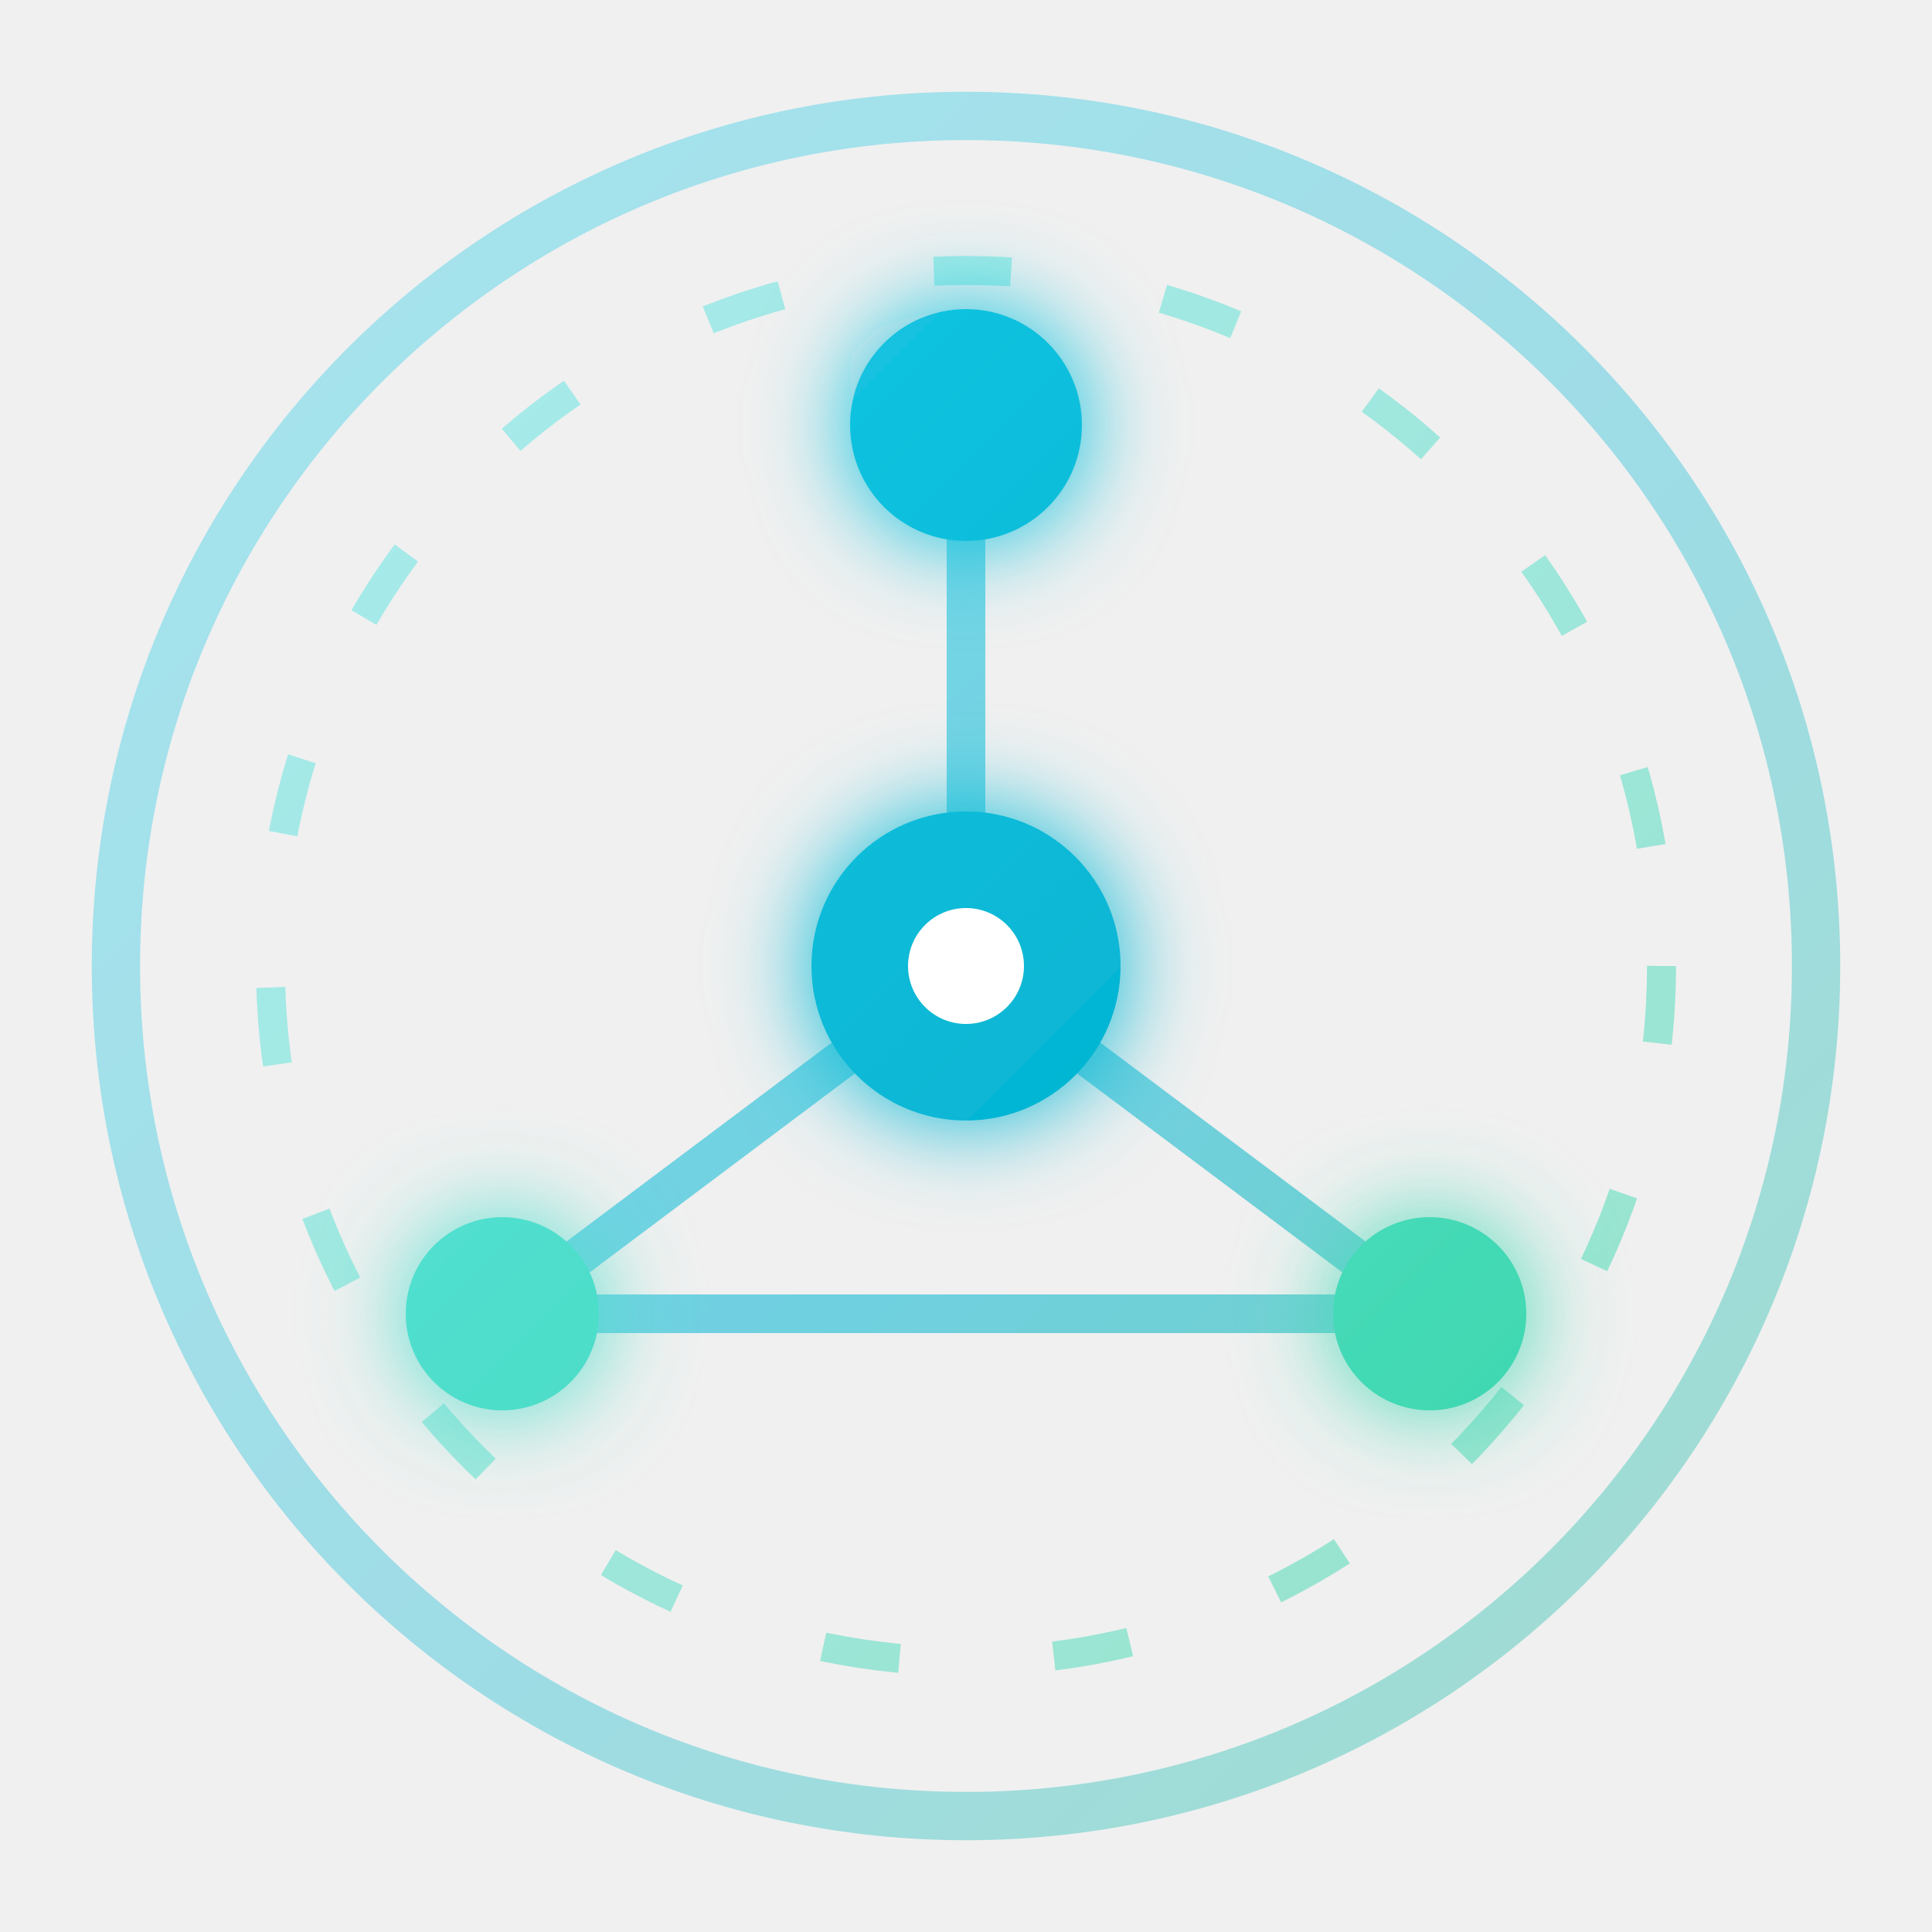
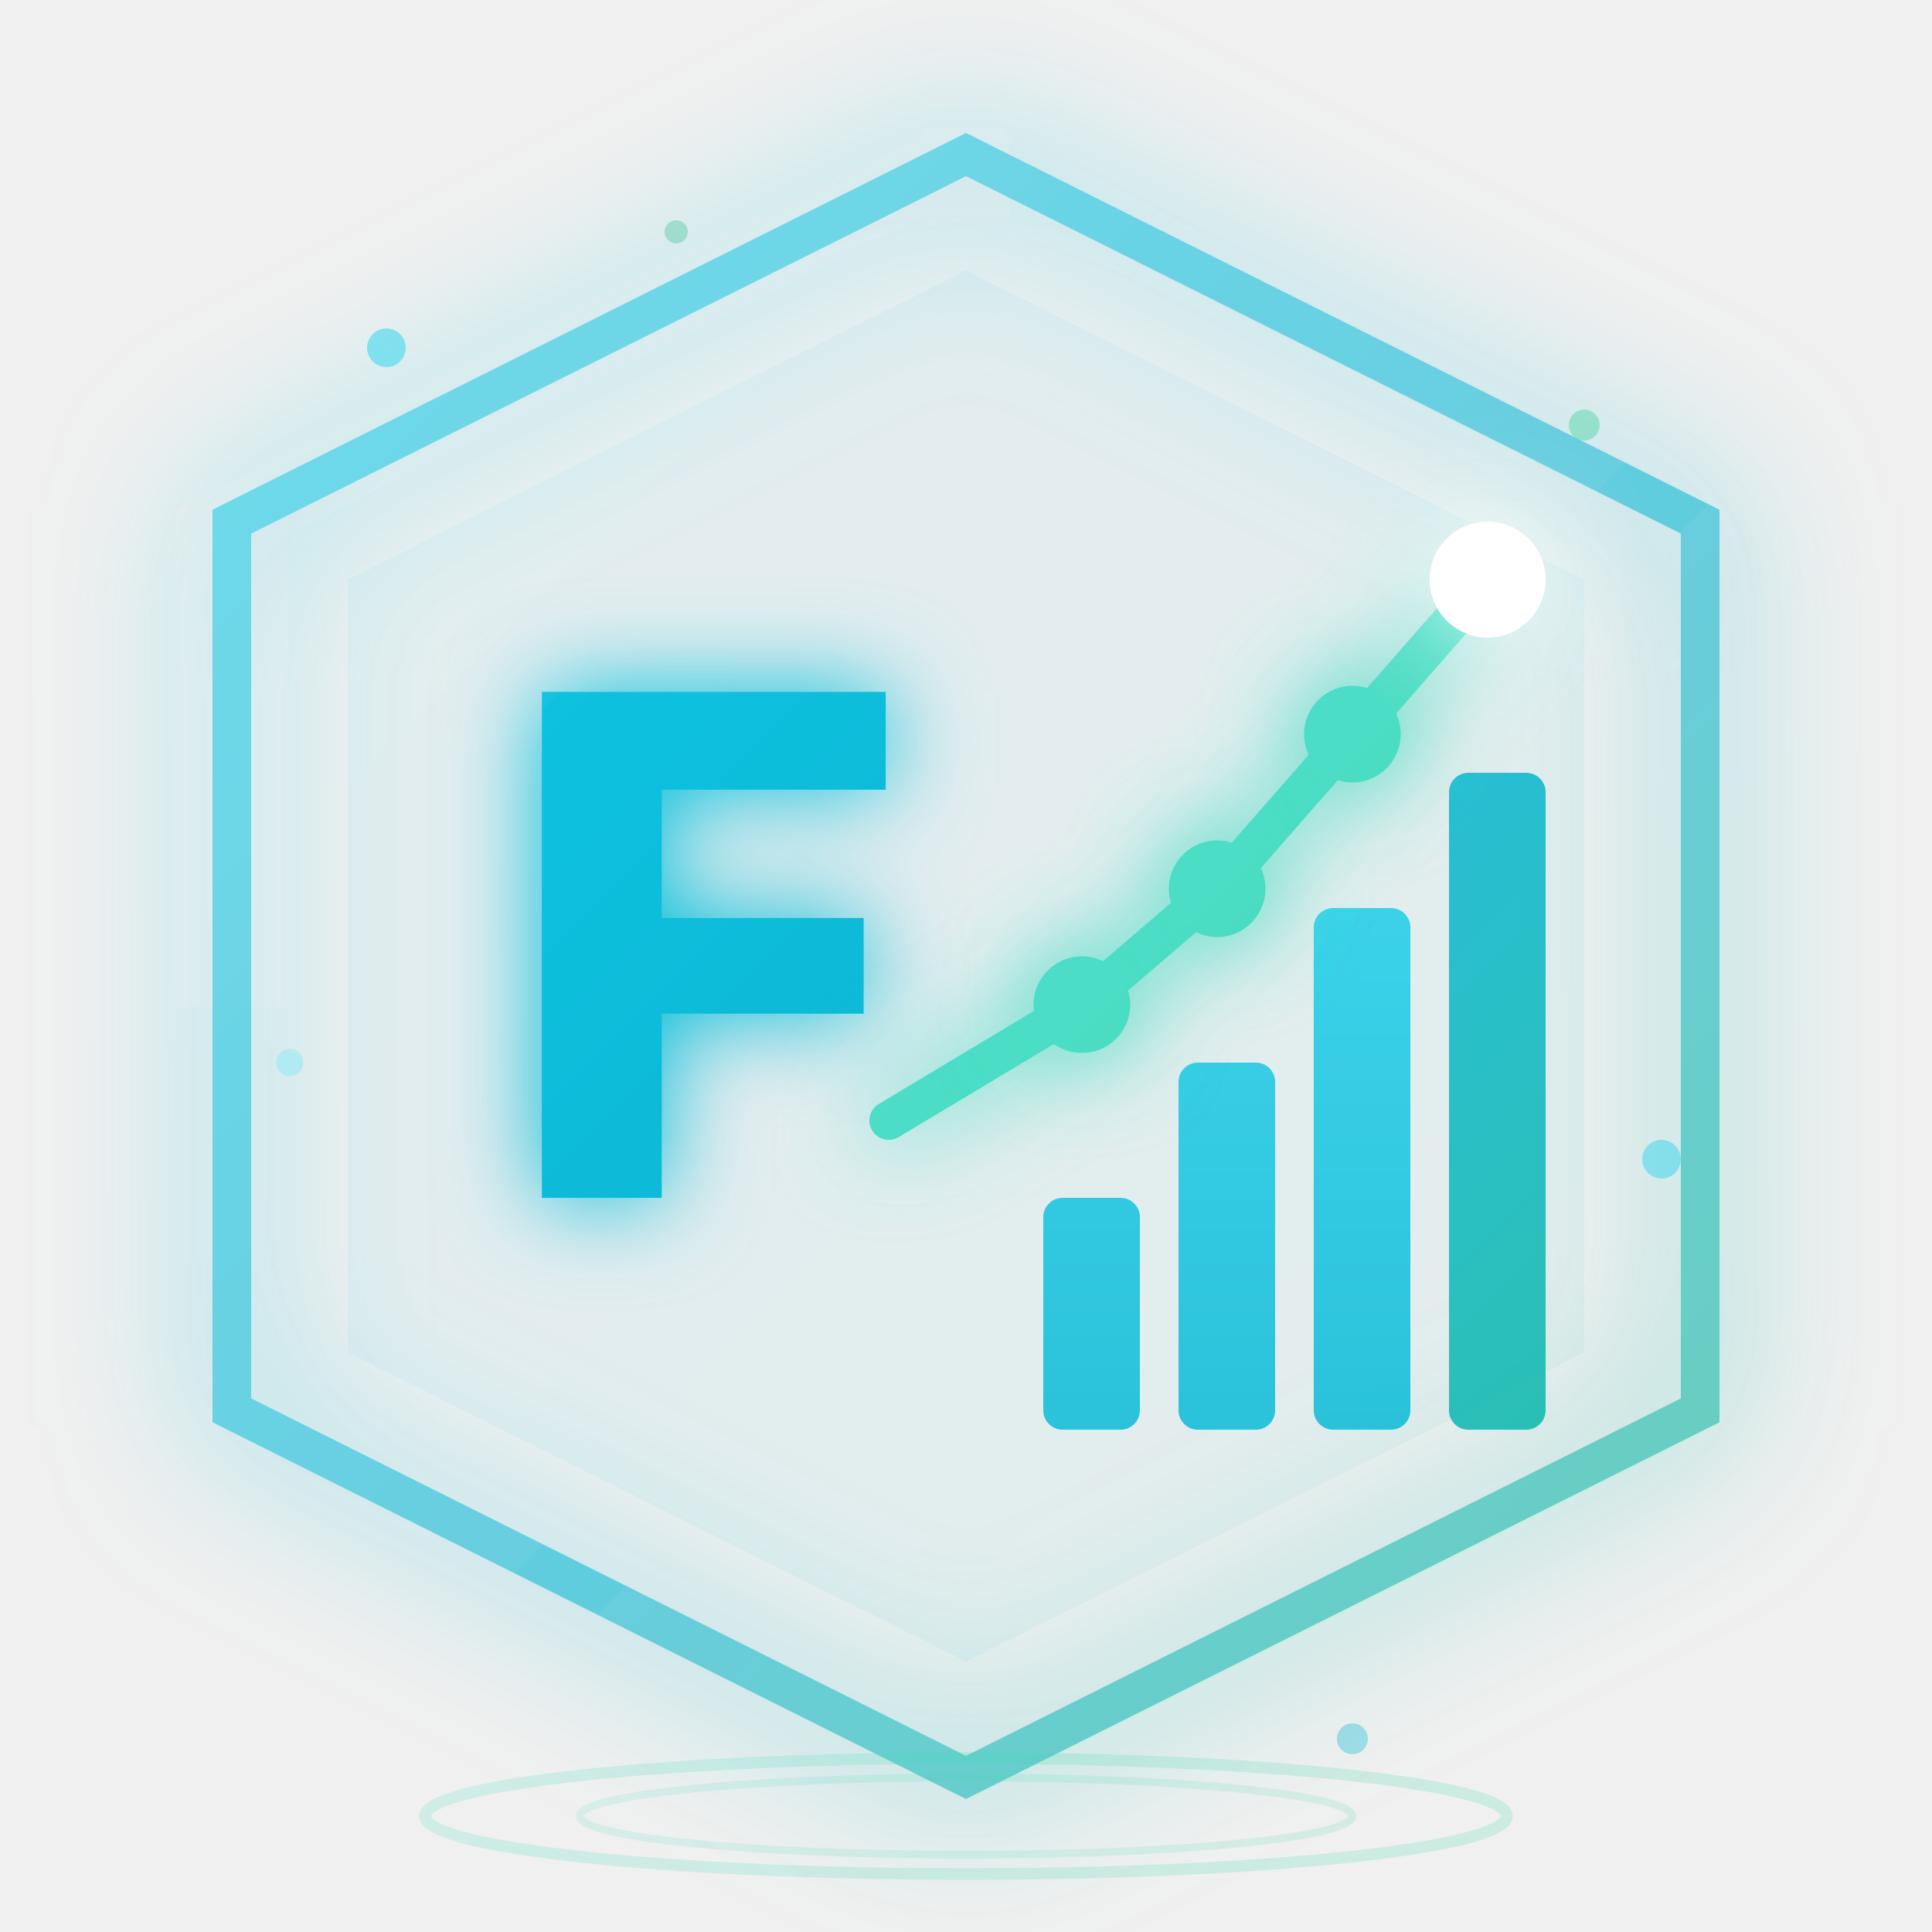
<svg xmlns="http://www.w3.org/2000/svg" viewBox="0 0 100 100" fill="none" aria-label="ForecastIQ logo">
  <defs>
    <linearGradient id="fiqGrad" x1="0" y1="0" x2="100" y2="100" gradientUnits="userSpaceOnUse">
      <stop offset="0%" stop-color="#22d3ee" />
      <stop offset="55%" stop-color="#06b6d4" />
      <stop offset="100%" stop-color="#10b981" />
    </linearGradient>
    <linearGradient id="fiqGradSoft" x1="0" y1="0" x2="100" y2="100" gradientUnits="userSpaceOnUse">
      <stop offset="0%" stop-color="#67e8f9" />
      <stop offset="100%" stop-color="#34d399" />
    </linearGradient>
+     <linearGradient id="barGrad" x1="0" y1="80" x2="0" y2="40" gradientUnits="userSpaceOnUse">
+       <stop offset="0%" stop-color="#06b6d4" />
+       <stop offset="100%" stop-color="#22d3ee" />
+     </linearGradient>
    <filter id="fiqGlow" x="-50%" y="-50%" width="200%" height="200%">
      <feGaussianBlur stdDeviation="2.5" result="b" />
      <feMerge>
        <feMergeNode in="b" />
        <feMergeNode in="SourceGraphic" />
      </feMerge>
    </filter>
+     <filter id="hexGlow" x="-30%" y="-30%" width="160%" height="160%">
+       <feGaussianBlur stdDeviation="4" result="g" />
+       <feMerge>
+         <feMergeNode in="g" />
+         <feMergeNode in="SourceGraphic" />
+       </feMerge>
+     </filter>
  </defs>
-   <circle cx="50" cy="50" r="44" stroke="url(#fiqGrad)" stroke-width="2.5" opacity="0.35" />
-   <g style="transform-origin: 50px 50px">
-     <circle cx="50" cy="50" r="36" stroke="url(#fiqGradSoft)" stroke-width="1.5" stroke-dasharray="4 8" opacity="0.5" />
+   <polygon points="50,8 88,27 88,73 50,92 12,73 12,27" stroke="url(#fiqGrad)" stroke-width="2" fill="none" opacity="0.6" filter="url(#hexGlow)" />
+   <polygon points="50,14 82,30 82,70 50,86 18,70 18,30" fill="url(#fiqGrad)" opacity="0.06" />
+   <text x="26" y="62" font-family="'Inter','Segoe UI','Helvetica Neue',Arial,sans-serif" font-weight="800" font-size="36" fill="url(#fiqGrad)" filter="url(#fiqGlow)">F</text>
+   <g opacity="0.85">
+     <rect x="54" y="62" width="5" height="12" rx="1" fill="url(#barGrad)" />
+     <rect x="61" y="55" width="5" height="19" rx="1" fill="url(#barGrad)" />
+     <rect x="68" y="47" width="5" height="27" rx="1" fill="url(#barGrad)" />
+     <rect x="75" y="40" width="5" height="34" rx="1" fill="url(#fiqGrad)" />
  </g>
-   <g stroke="url(#fiqGrad)" stroke-width="2" stroke-linecap="round" opacity="0.55">
-     <line x1="50" y1="22" x2="50" y2="50" />
-     <line x1="50" y1="50" x2="26" y2="68" />
-     <line x1="50" y1="50" x2="74" y2="68" />
-     <line x1="26" y1="68" x2="74" y2="68" />
+   <polyline points="46,58 56,52 63,46 70,38 77,30" stroke="url(#fiqGradSoft)" stroke-width="2" stroke-linecap="round" stroke-linejoin="round" fill="none" filter="url(#fiqGlow)" />
+   <g fill="url(#fiqGradSoft)" filter="url(#fiqGlow)">
+     <circle cx="56" cy="52" r="2.5" />
+     <circle cx="63" cy="46" r="2.5" />
+     <circle cx="70" cy="38" r="2.5" />
+     <circle cx="77" cy="30" r="3" fill="#fff" />
  </g>
-   <g filter="url(#fiqGlow)">
-     <circle cx="50" cy="22" r="6" fill="url(#fiqGrad)" />
-     <circle cx="50" cy="50" r="8" fill="url(#fiqGrad)" />
-     <circle cx="26" cy="68" r="5" fill="url(#fiqGradSoft)" />
-     <circle cx="74" cy="68" r="5" fill="url(#fiqGradSoft)" />
-   </g>
-   <circle cx="50" cy="50" r="3" fill="#fff" />
+   <circle cx="20" cy="18" r="1" fill="#22d3ee" opacity="0.5" />
+   <circle cx="82" cy="22" r="0.8" fill="#34d399" opacity="0.4" />
+   <circle cx="15" cy="55" r="0.7" fill="#67e8f9" opacity="0.35" />
+   <circle cx="86" cy="60" r="1" fill="#22d3ee" opacity="0.45" />
+   <circle cx="35" cy="12" r="0.6" fill="#10b981" opacity="0.3" />
+   <circle cx="70" cy="90" r="0.8" fill="#06b6d4" opacity="0.35" />
+   <ellipse cx="50" cy="94" rx="28" ry="3" stroke="url(#fiqGradSoft)" stroke-width="0.6" fill="none" opacity="0.2" />
+   <ellipse cx="50" cy="94" rx="20" ry="2" stroke="url(#fiqGradSoft)" stroke-width="0.4" fill="none" opacity="0.15" />
</svg>
